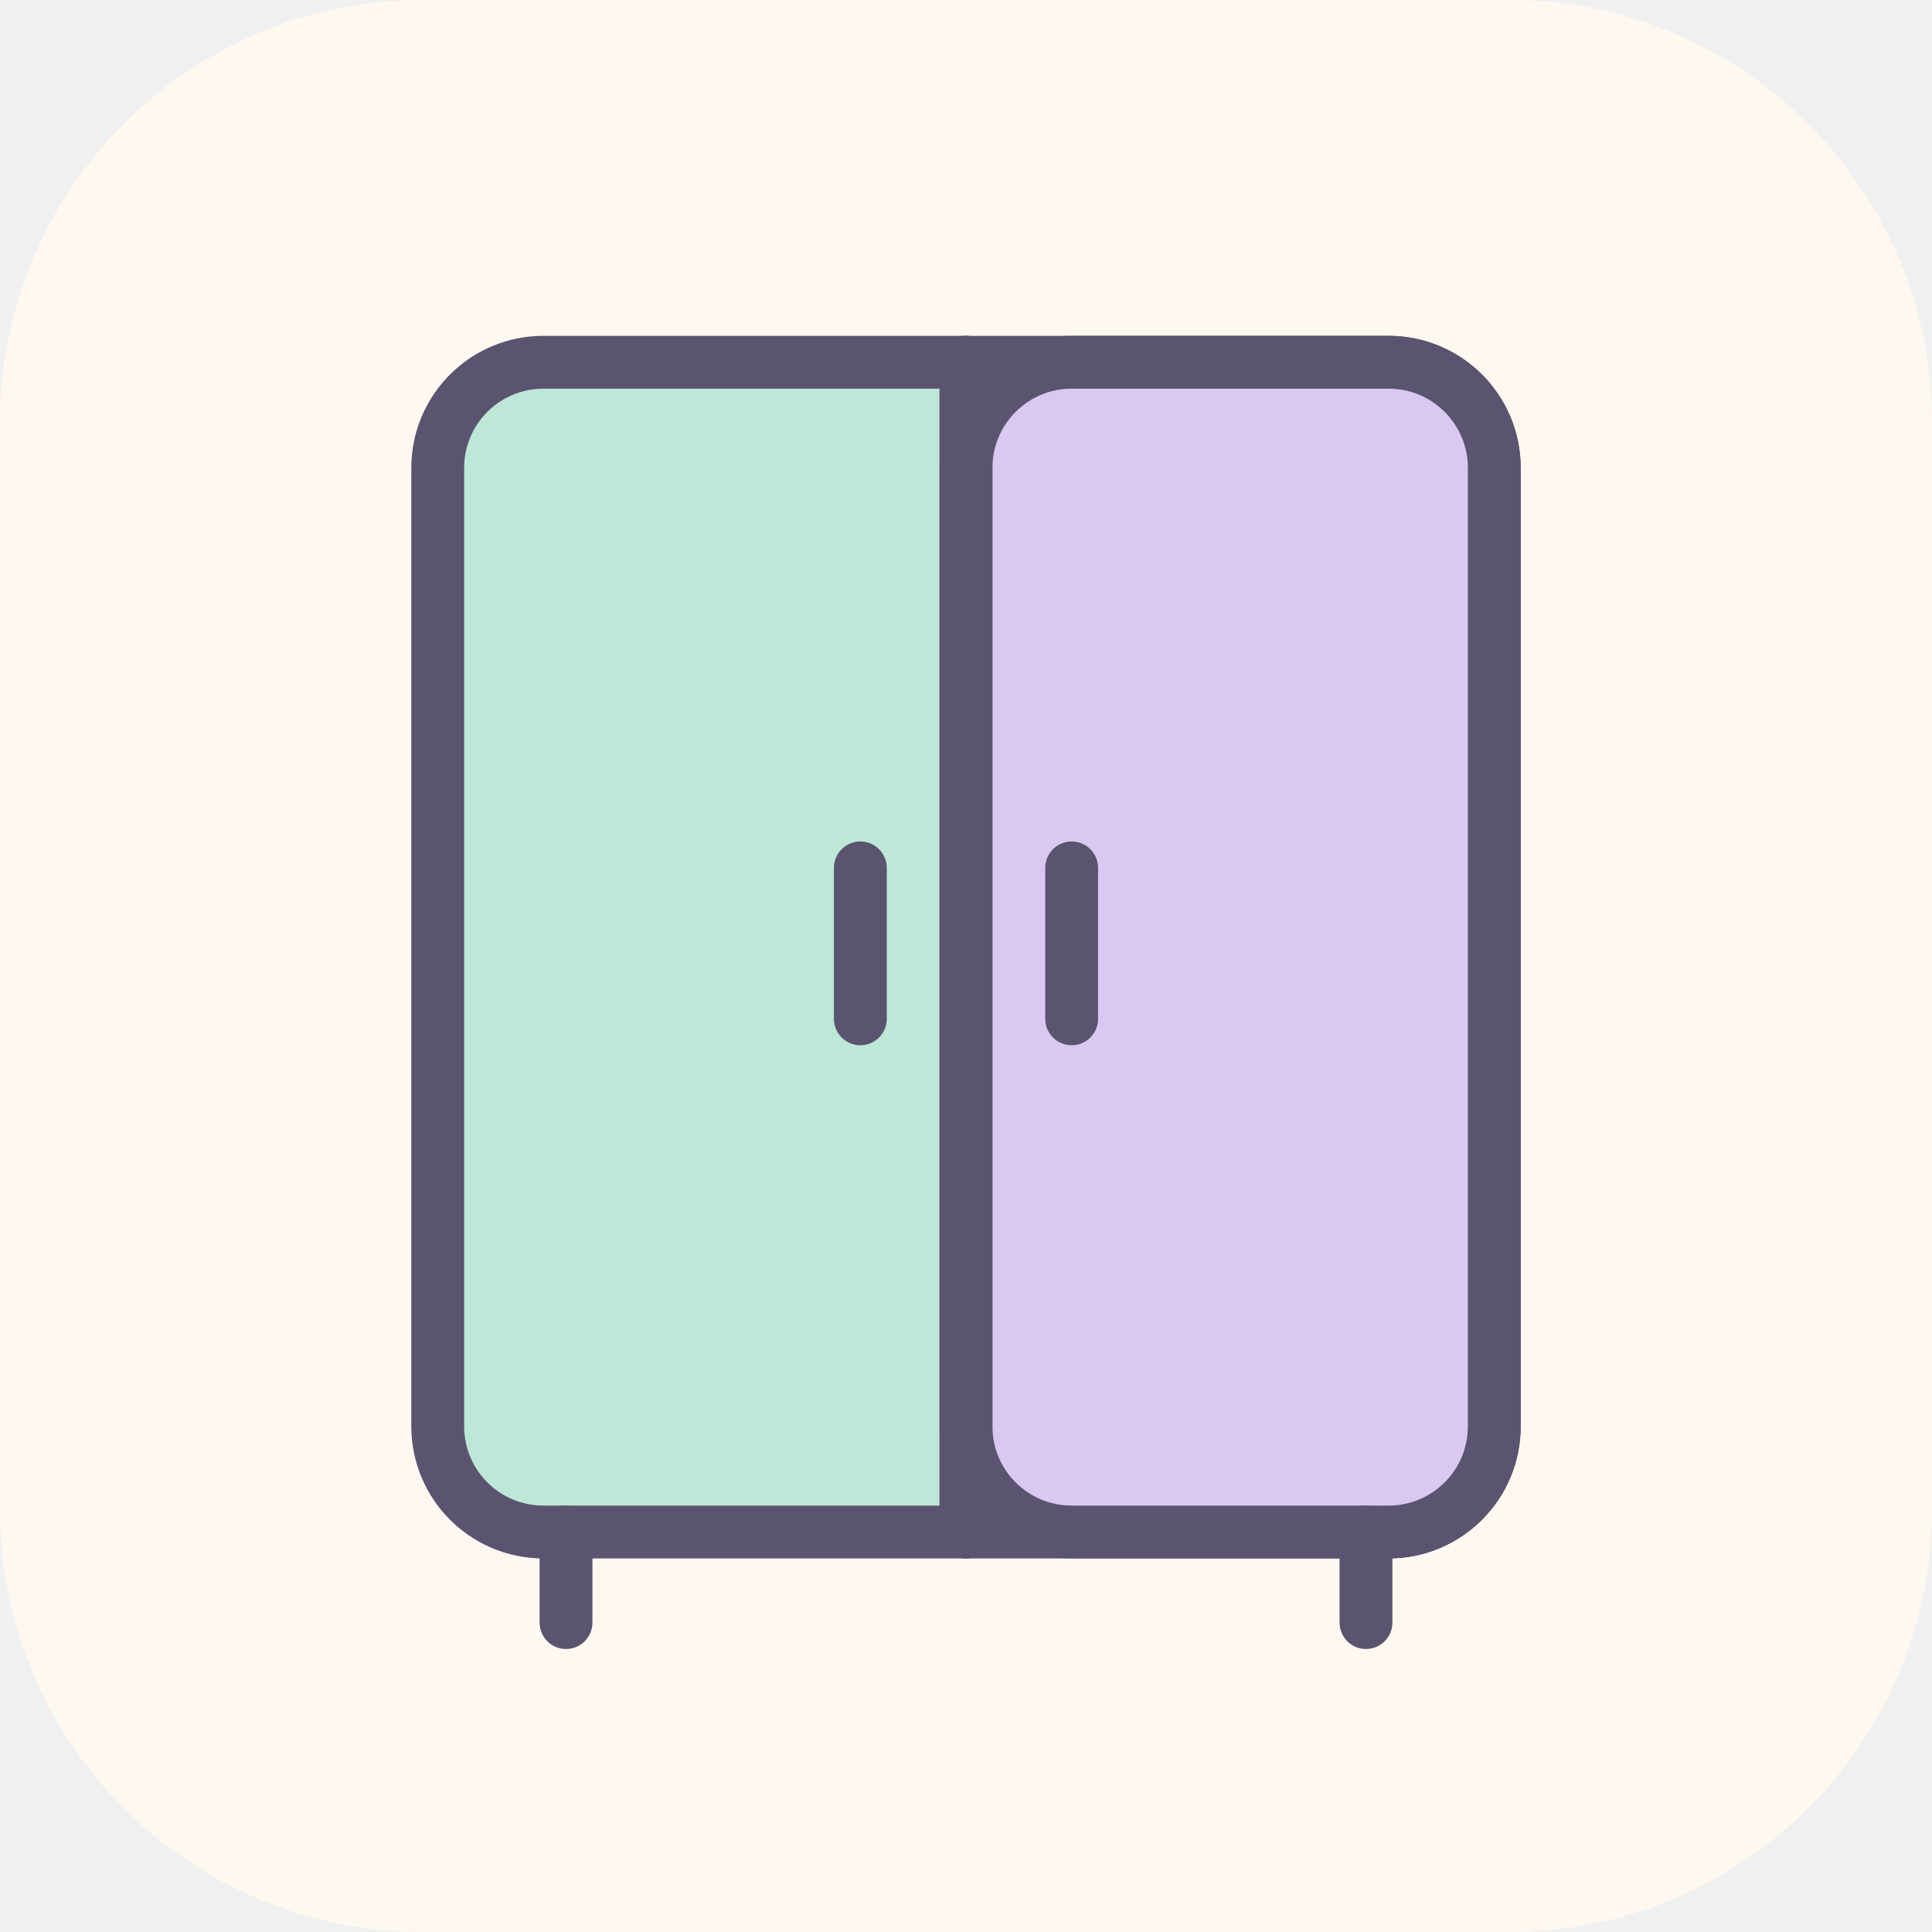
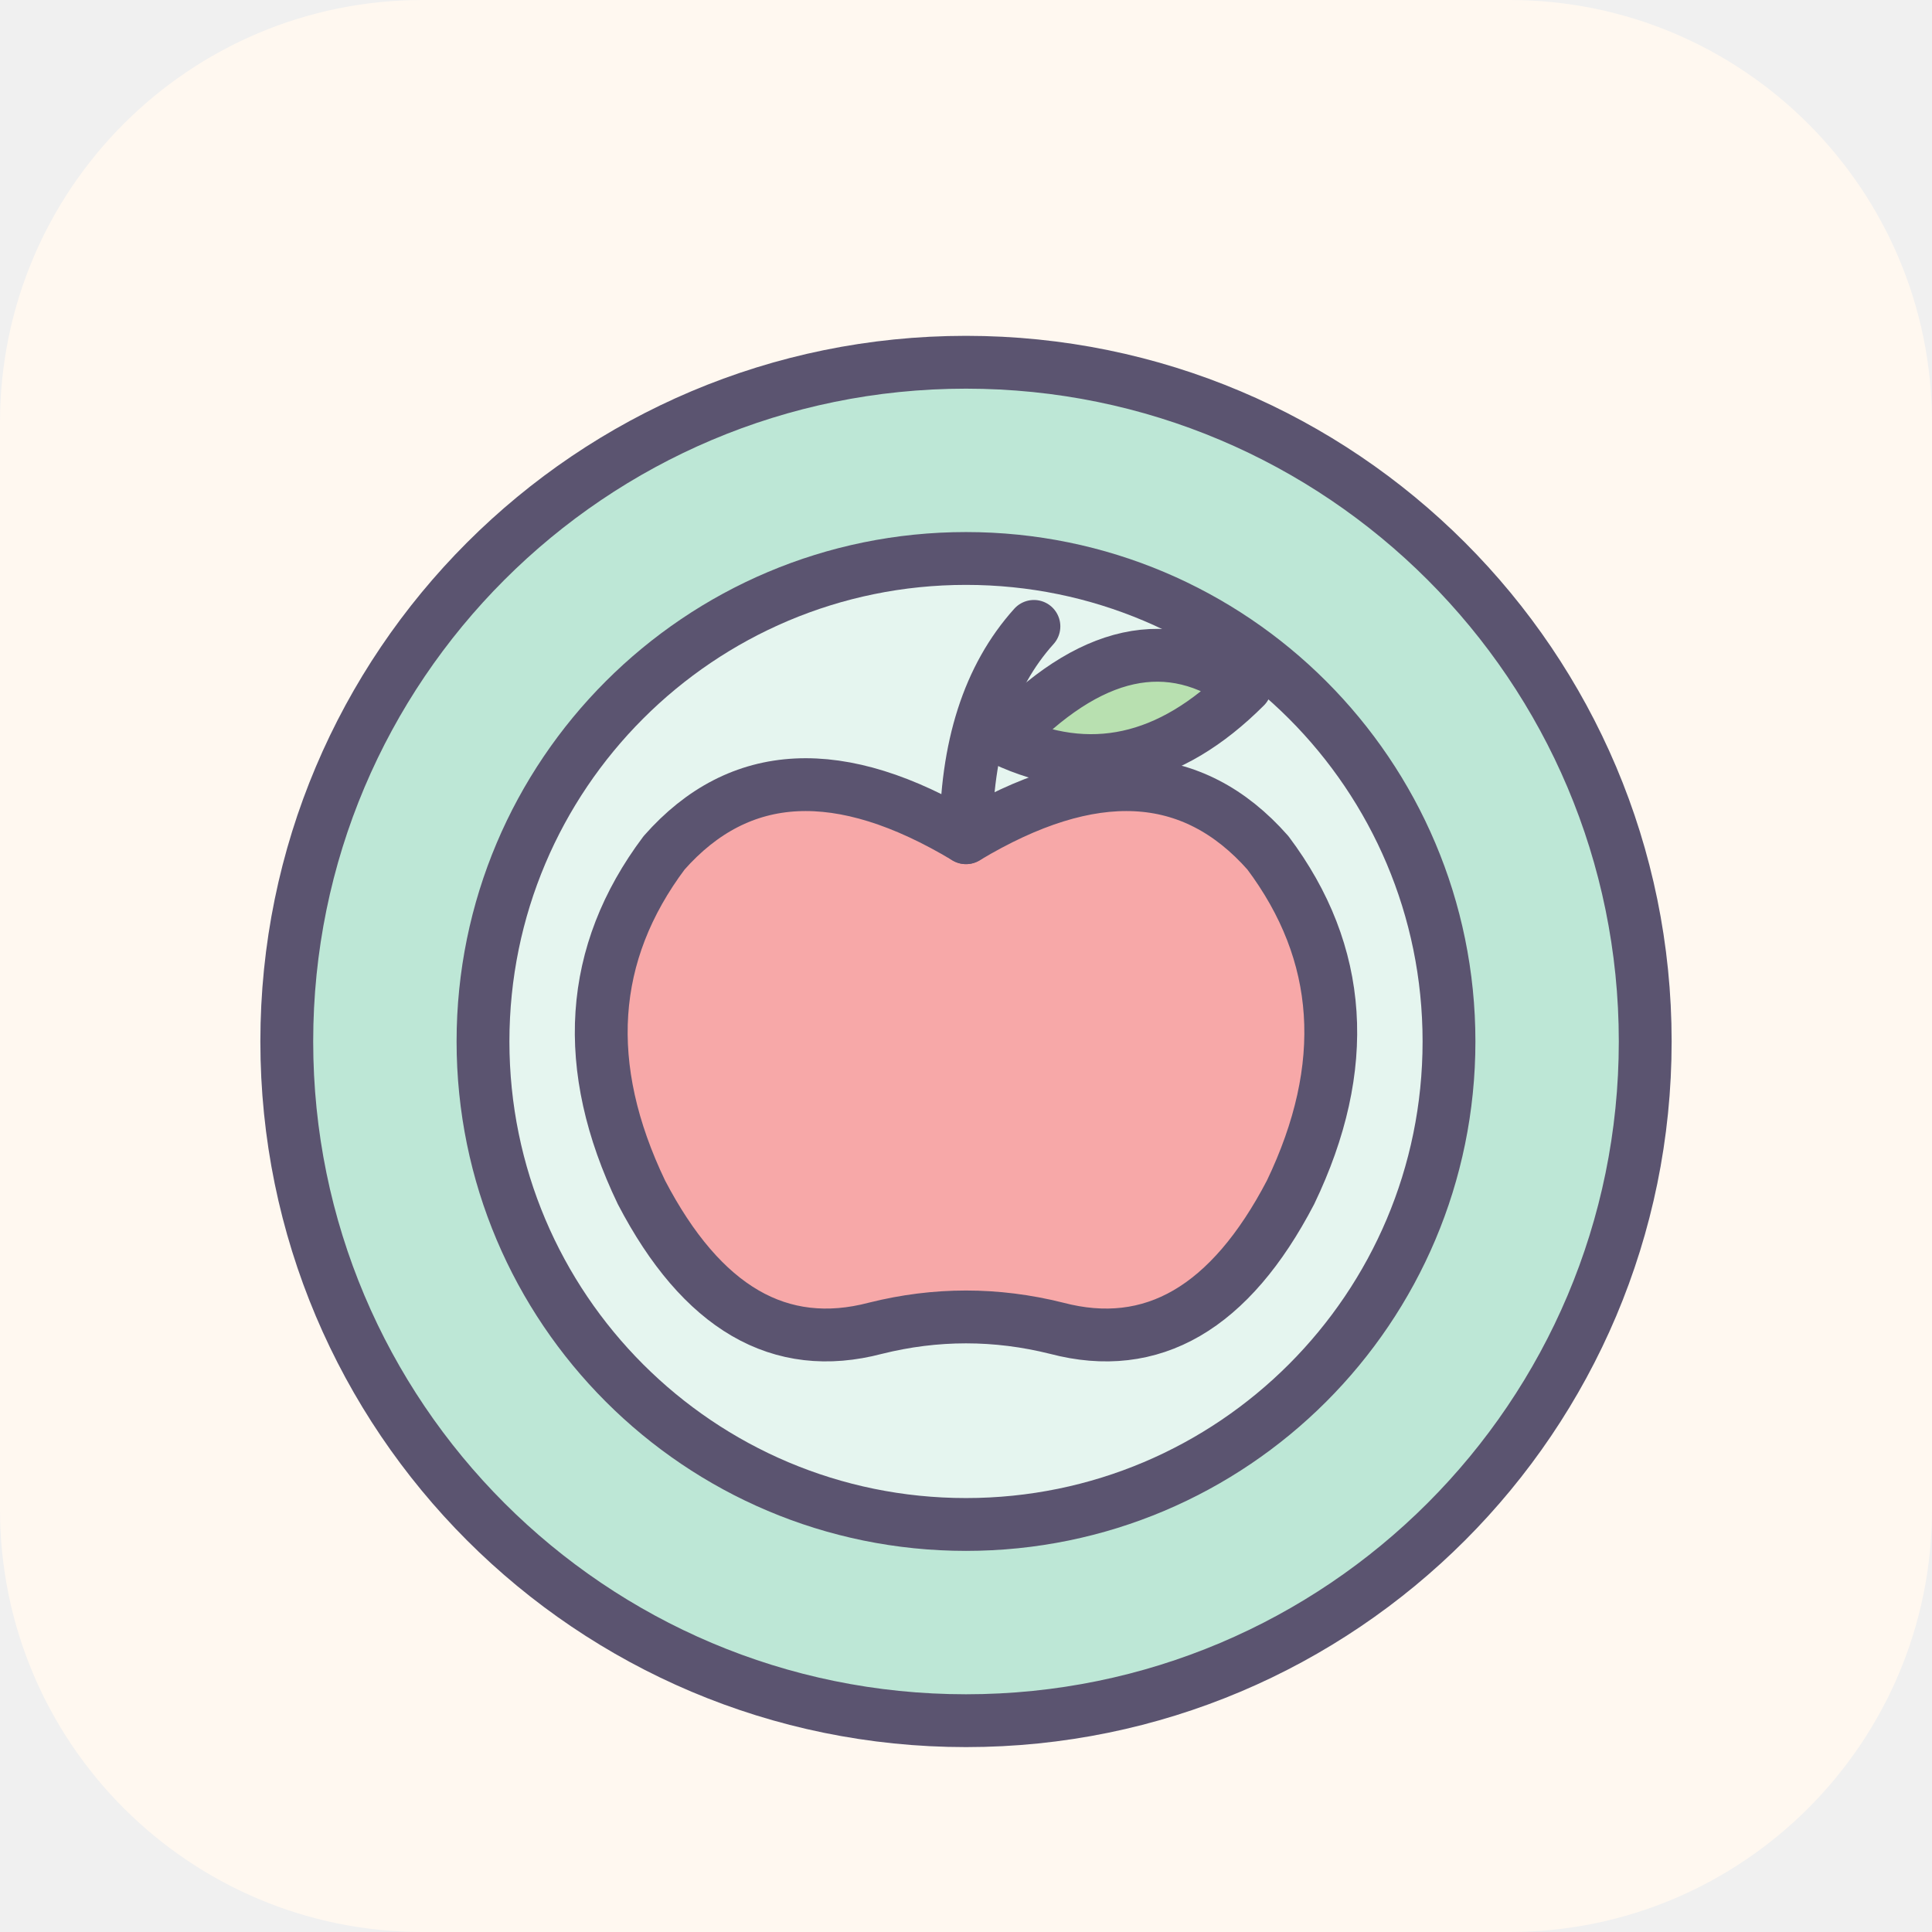
<svg xmlns="http://www.w3.org/2000/svg" viewBox="0 0 512 512">
  <rect width="512" height="512" rx="112" fill="#fff8f0" />
  <g stroke="#5b5470" stroke-width="14" stroke-linejoin="round" stroke-linecap="round">
-     <rect x="116" y="96" width="280" height="310" rx="28" fill="#bde7d6" />
-     <path d="M256 96 V406" fill="none" />
-     <rect x="256" y="96" width="140" height="310" rx="28" fill="#d9c8f0" />
-     <path d="M256 96 V406 M228 230 V270 M284 230 V270" fill="none" />
-     <path d="M150 406 V430 M362 406 V430" fill="none" />
+     <circle cx="256" cy="276" r="180" fill="#bde7d6" />
+     <circle cx="256" cy="276" r="128" fill="#fff" fill-opacity="0.6" />
+     <path d="M256 222 Q206 192 176 226 Q146 266 170 316 Q194 362 232 352 Q256 346 280 352 Q318 362 342 316 Q366 266 336 226 Q306 192 256 222 Z" fill="#f7a8a8" />
+     <path d="M256 222 Q256 186 274 166" fill="none" />
+     <path d="M266 196 Q300 160 330 182 Q300 212 266 196 Z" fill="#b8e0b0" />
  </g>
</svg>
